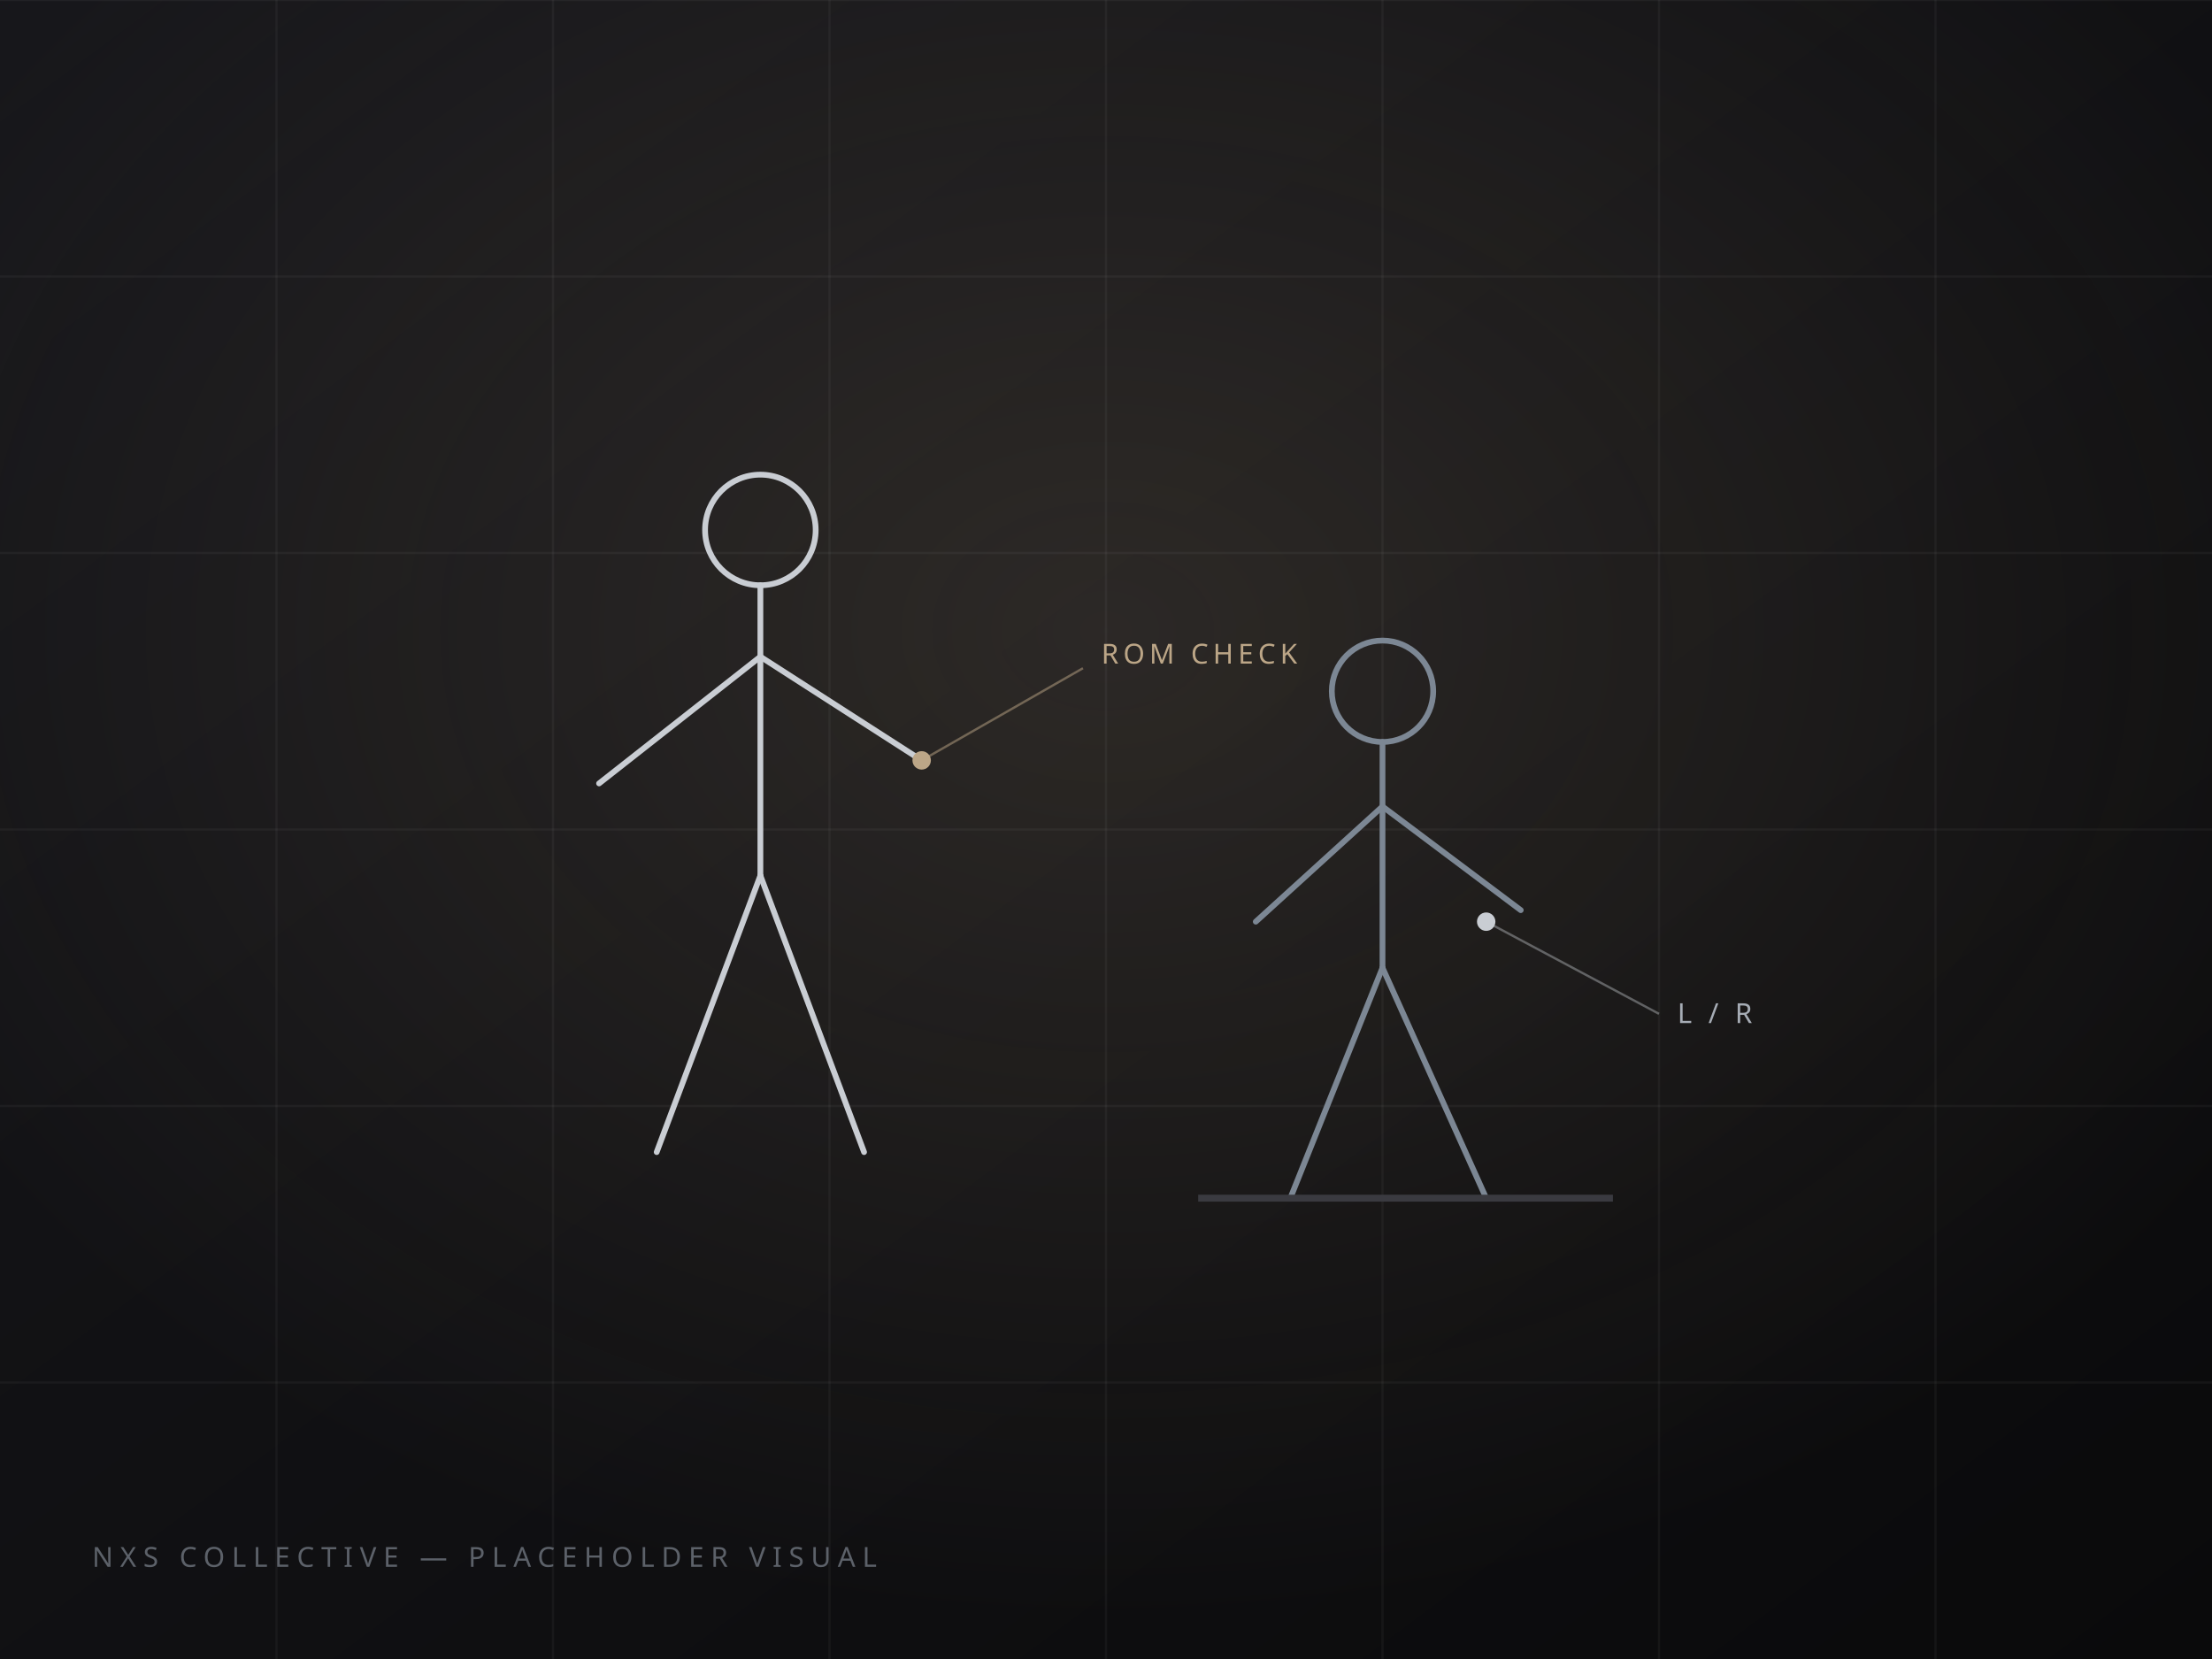
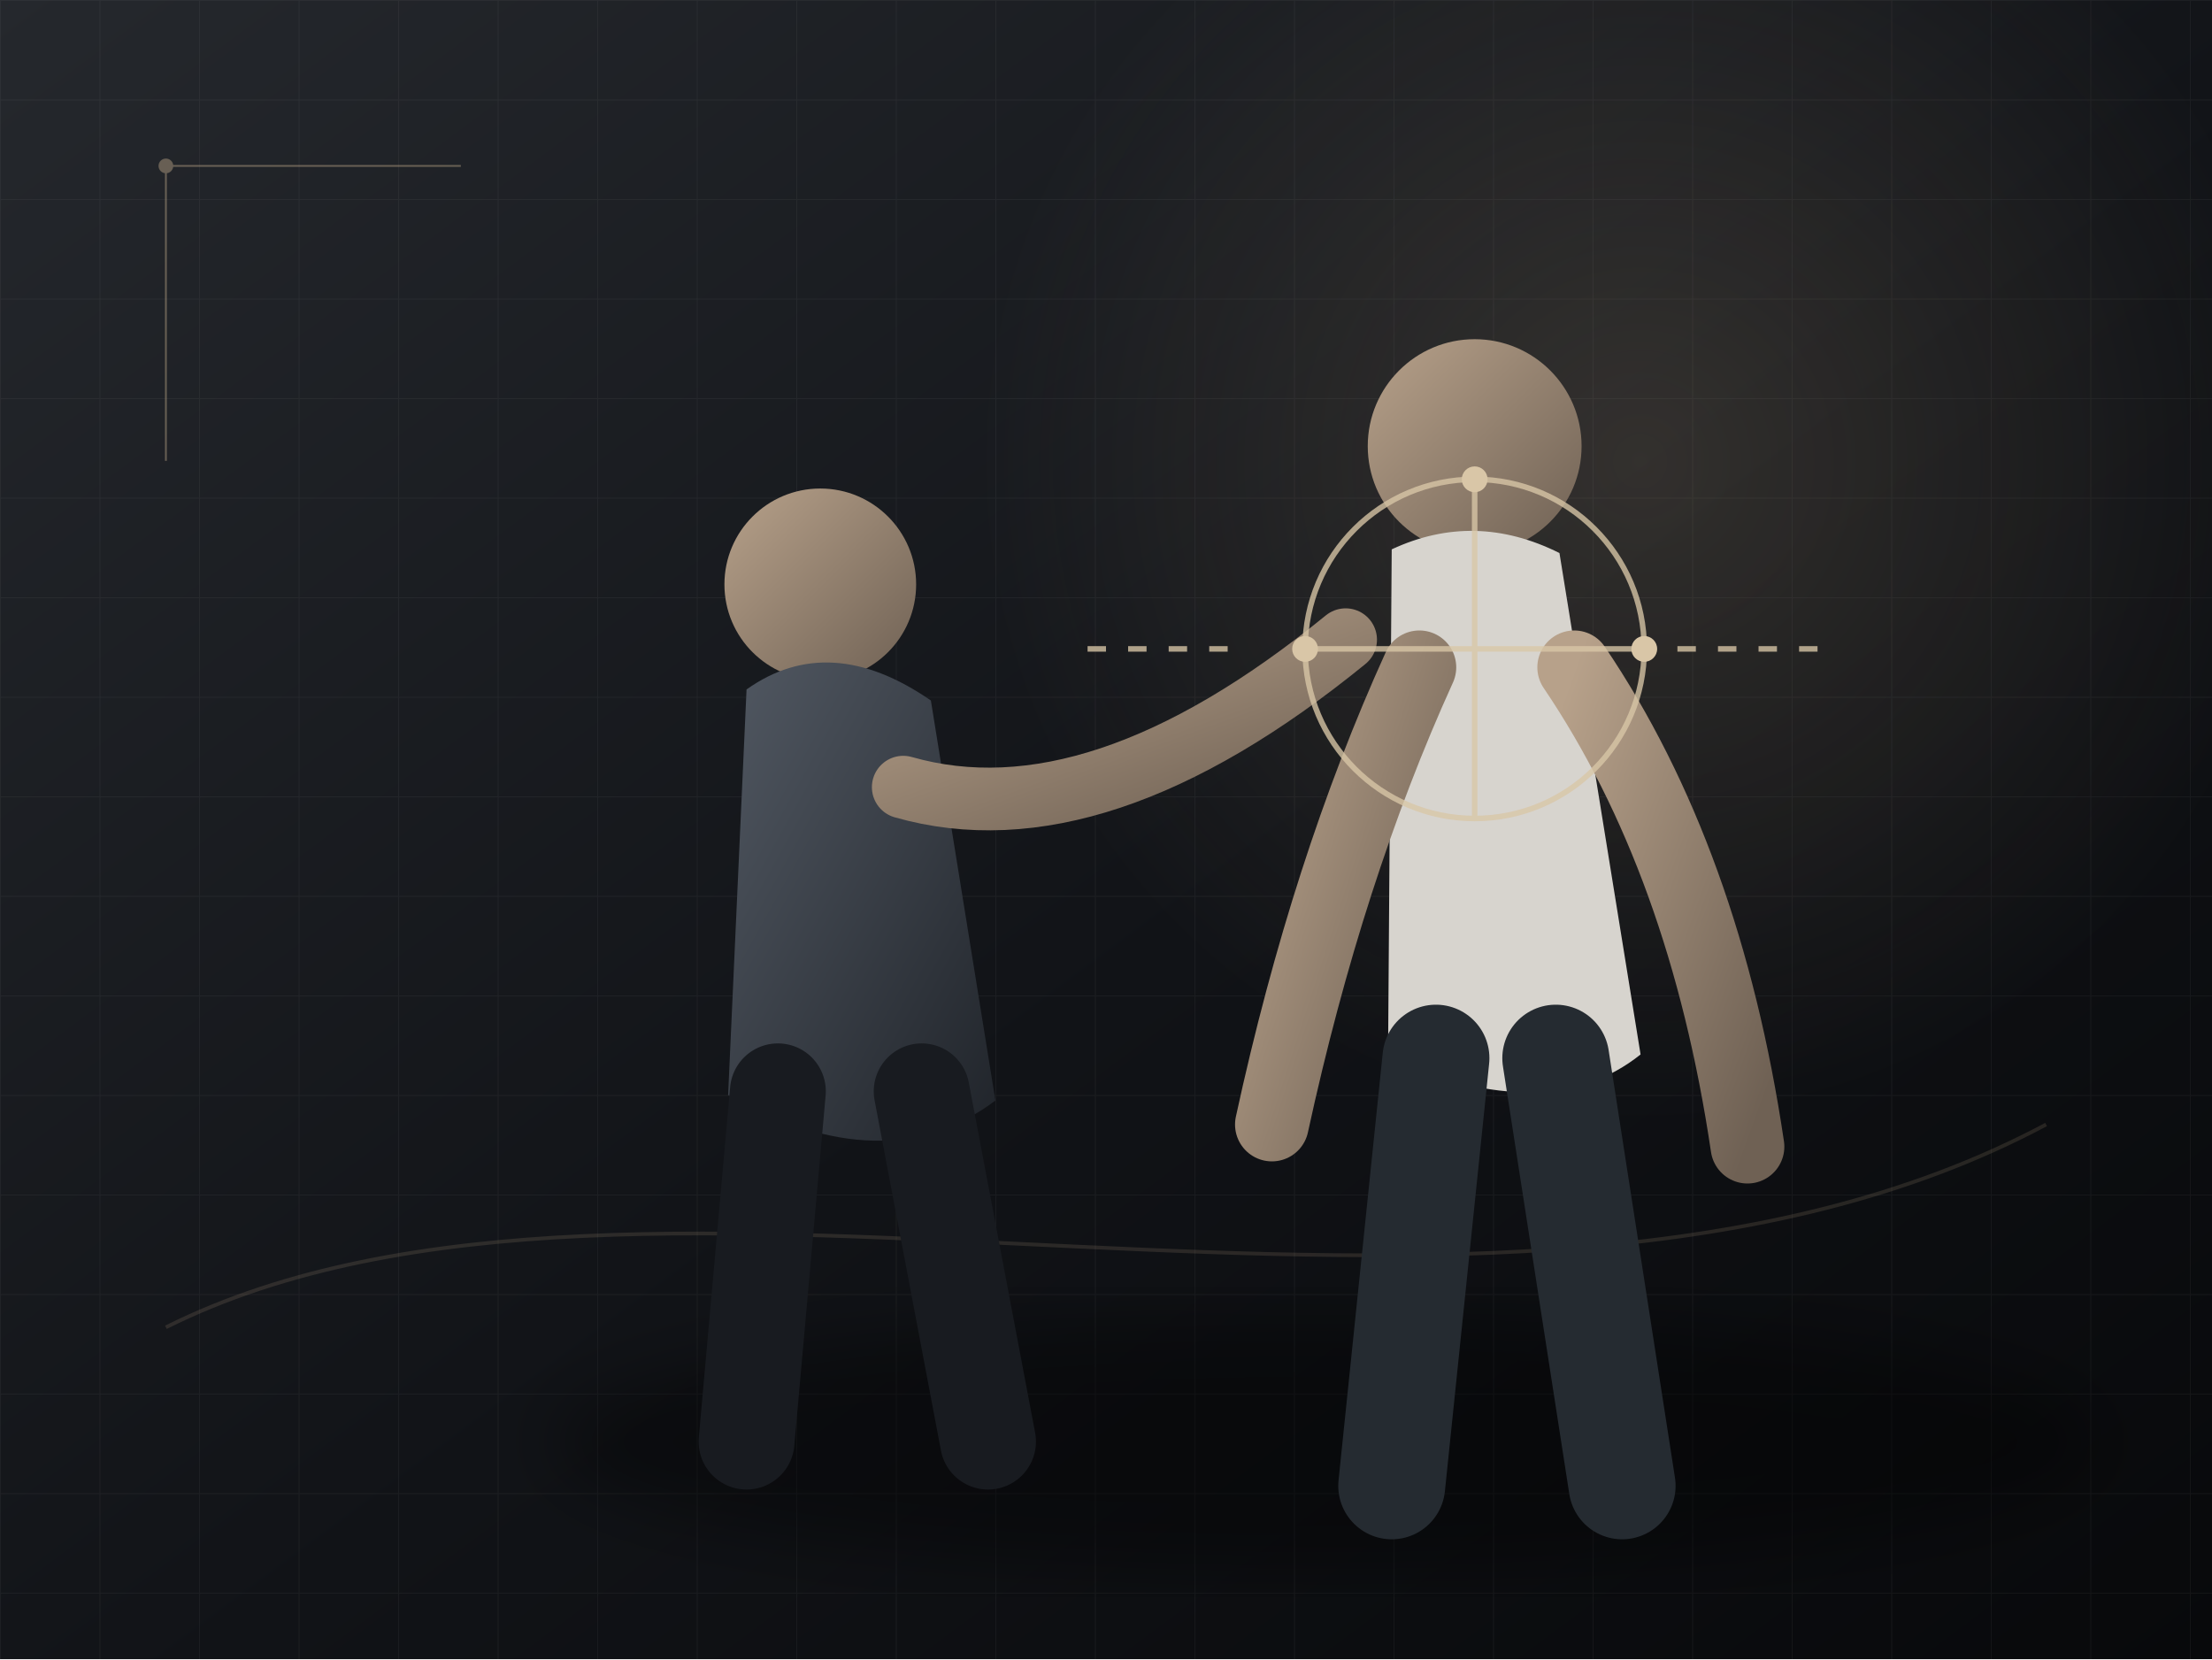
- <svg xmlns="http://www.w3.org/2000/svg" viewBox="0 0 960 720" role="img" aria-label="Abstract illustration of a clinical movement assessment session">
+ <svg xmlns="http://www.w3.org/2000/svg" viewBox="0 0 1200 900" role="img" aria-labelledby="t d">
  <defs>
-     <linearGradient id="bgGrad" x1="0" y1="0" x2="1" y2="1">
-       <stop offset="0%" stop-color="#17171B" />
-       <stop offset="100%" stop-color="#0A0A0B" />
+     <linearGradient id="bg" x1="0" y1="0" x2="1" y2="1">
+       <stop stop-color="#25282d" />
+       <stop offset=".55" stop-color="#111317" />
+       <stop offset="1" stop-color="#08090b" />
    </linearGradient>
-     <radialGradient id="glow" cx="50%" cy="38%" r="60%">
-       <stop offset="0%" stop-color="#BCA687" stop-opacity="0.16" />
-       <stop offset="100%" stop-color="#BCA687" stop-opacity="0" />
+     <radialGradient id="glow">
+       <stop stop-color="#bca687" stop-opacity=".38" />
+       <stop offset="1" stop-color="#bca687" stop-opacity="0" />
    </radialGradient>
+     <linearGradient id="skin" x1="0" y1="0" x2="1" y2="1">
+       <stop stop-color="#b7a18a" />
+       <stop offset="1" stop-color="#6f6154" />
+     </linearGradient>
+     <linearGradient id="cloth" x1="0" y1="0" x2="1" y2="1">
+       <stop stop-color="#515862" />
+       <stop offset="1" stop-color="#20242a" />
+     </linearGradient>
+     <pattern id="grid" width="54" height="54" patternUnits="userSpaceOnUse">
+       <path d="M54 0H0V54" fill="none" stroke="#fff" stroke-opacity=".045" />
+     </pattern>
+     <filter id="soft">
+       <feGaussianBlur stdDeviation="18" />
+     </filter>
  </defs>
-   <rect width="960" height="720" fill="url(#bgGrad)" />
-   <rect width="960" height="720" fill="url(#glow)" />
-   <g stroke="#FFFFFF" stroke-opacity="0.045">
-     <g id="vlines" />
+   <rect width="1200" height="900" fill="url(#bg)" />
+   <rect width="1200" height="900" fill="url(#grid)" />
+   <circle cx="890" cy="250" r="360" fill="url(#glow)" opacity=".5" />
+   <path d="M90 720 C350 590 810 770 1110 610" fill="none" stroke="#bca687" stroke-opacity=".16" stroke-width="2" />
+   <g transform="translate(190 62)">
+     <ellipse cx="530" cy="720" rx="420" ry="70" fill="#000" opacity=".35" filter="url(#soft)" />
+     <circle cx="610" cy="180" r="58" fill="url(#skin)" />
+     <path d="M565 236 Q610 215 656 238 L700 510 Q650 550 563 512Z" fill="#d7d4ce" />
+     <path d="M580 300 Q530 410 500 548" fill="none" stroke="url(#skin)" stroke-width="40" stroke-linecap="round" />
+     <path d="M664 300 Q735 405 758 560" fill="none" stroke="url(#skin)" stroke-width="40" stroke-linecap="round" />
+     <path d="M589 512 L565 744" stroke="#252b31" stroke-width="58" stroke-linecap="round" />
+     <path d="M654 512 L690 744" stroke="#252b31" stroke-width="58" stroke-linecap="round" />
+     <circle cx="255" cy="255" r="52" fill="url(#skin)" />
+     <path d="M215 312 Q260 280 315 318 L350 535 Q290 580 205 532Z" fill="url(#cloth)" />
+     <path d="M300 365 Q405 395 540 285" fill="none" stroke="url(#skin)" stroke-width="34" stroke-linecap="round" />
+     <path d="M232 530 L215 720" stroke="#181b20" stroke-width="52" stroke-linecap="round" />
+     <path d="M310 530 L346 720" stroke="#181b20" stroke-width="52" stroke-linecap="round" />
+     <g fill="none" stroke="#d9c6a7" stroke-width="3" opacity=".78">
+       <circle cx="610" cy="290" r="92" />
+       <path d="M610 198V382M518 290H702" />
+       <path d="M476 290H390" stroke-dasharray="10 12" />
+       <path d="M720 290H806" stroke-dasharray="10 12" />
+     </g>
+     <g fill="#d9c6a7">
+       <circle cx="610" cy="198" r="7" />
+       <circle cx="518" cy="290" r="7" />
+       <circle cx="702" cy="290" r="7" />
+     </g>
  </g>
-   <g stroke="#FFFFFF" stroke-opacity="0.045">
-     <path d="M0 0 H960" />
+   <g opacity=".45">
+     <circle cx="90" cy="90" r="4" fill="#bca687" />
+     <path d="M90 90H250M90 90V250" stroke="#bca687" />
  </g>
-   <g stroke="#FFFFFF" stroke-opacity="0.04">
-     <line x1="0" y1="120" x2="960" y2="120" />
-     <line x1="0" y1="240" x2="960" y2="240" />
-     <line x1="0" y1="360" x2="960" y2="360" />
-     <line x1="0" y1="480" x2="960" y2="480" />
-     <line x1="0" y1="600" x2="960" y2="600" />
-     <line x1="120" y1="0" x2="120" y2="720" />
-     <line x1="240" y1="0" x2="240" y2="720" />
-     <line x1="360" y1="0" x2="360" y2="720" />
-     <line x1="480" y1="0" x2="480" y2="720" />
-     <line x1="600" y1="0" x2="600" y2="720" />
-     <line x1="720" y1="0" x2="720" y2="720" />
-     <line x1="840" y1="0" x2="840" y2="720" />
-   </g>
-   <g stroke="#C9CDD3" stroke-width="2.5" fill="none" stroke-linecap="round">
-     <circle cx="330" cy="230" r="24" />
-     <path d="M330 254 V 380" />
-     <path d="M330 285 L 260 340" />
-     <path d="M330 285 L 400 330" />
-     <path d="M330 380 L 285 500" />
-     <path d="M330 380 L 375 500" />
-   </g>
-   <g stroke="#7C8794" stroke-width="2.5" fill="none" stroke-linecap="round">
-     <circle cx="600" cy="300" r="22" />
-     <path d="M600 322 V 420" />
-     <path d="M600 350 L 545 400" />
-     <path d="M600 350 L 660 395" />
-     <path d="M600 420 L 560 520" />
-     <path d="M600 420 L 645 520" />
-   </g>
-   <line x1="520" y1="520" x2="700" y2="520" stroke="#3A3A40" stroke-width="3" />
-   <g>
-     <circle cx="400" cy="330" r="4" fill="#BCA687" />
-     <line x1="400" y1="330" x2="470" y2="290" stroke="#BCA687" stroke-opacity="0.5" stroke-width="1" />
-     <text x="478" y="288" font-family="Montserrat, sans-serif" font-size="12" letter-spacing="2" fill="#BCA687">ROM CHECK</text>
-     <circle cx="645" cy="400" r="4" fill="#C9CDD3" />
-     <line x1="645" y1="400" x2="720" y2="440" stroke="#C9CDD3" stroke-opacity="0.4" stroke-width="1" />
-     <text x="728" y="444" font-family="Montserrat, sans-serif" font-size="12" letter-spacing="2" fill="#A6ACB5">L / R</text>
-   </g>
-   <text x="40" y="680" font-family="Montserrat, sans-serif" font-size="12" letter-spacing="3" fill="#5C6169">NXS COLLECTIVE — PLACEHOLDER VISUAL</text>
</svg>
